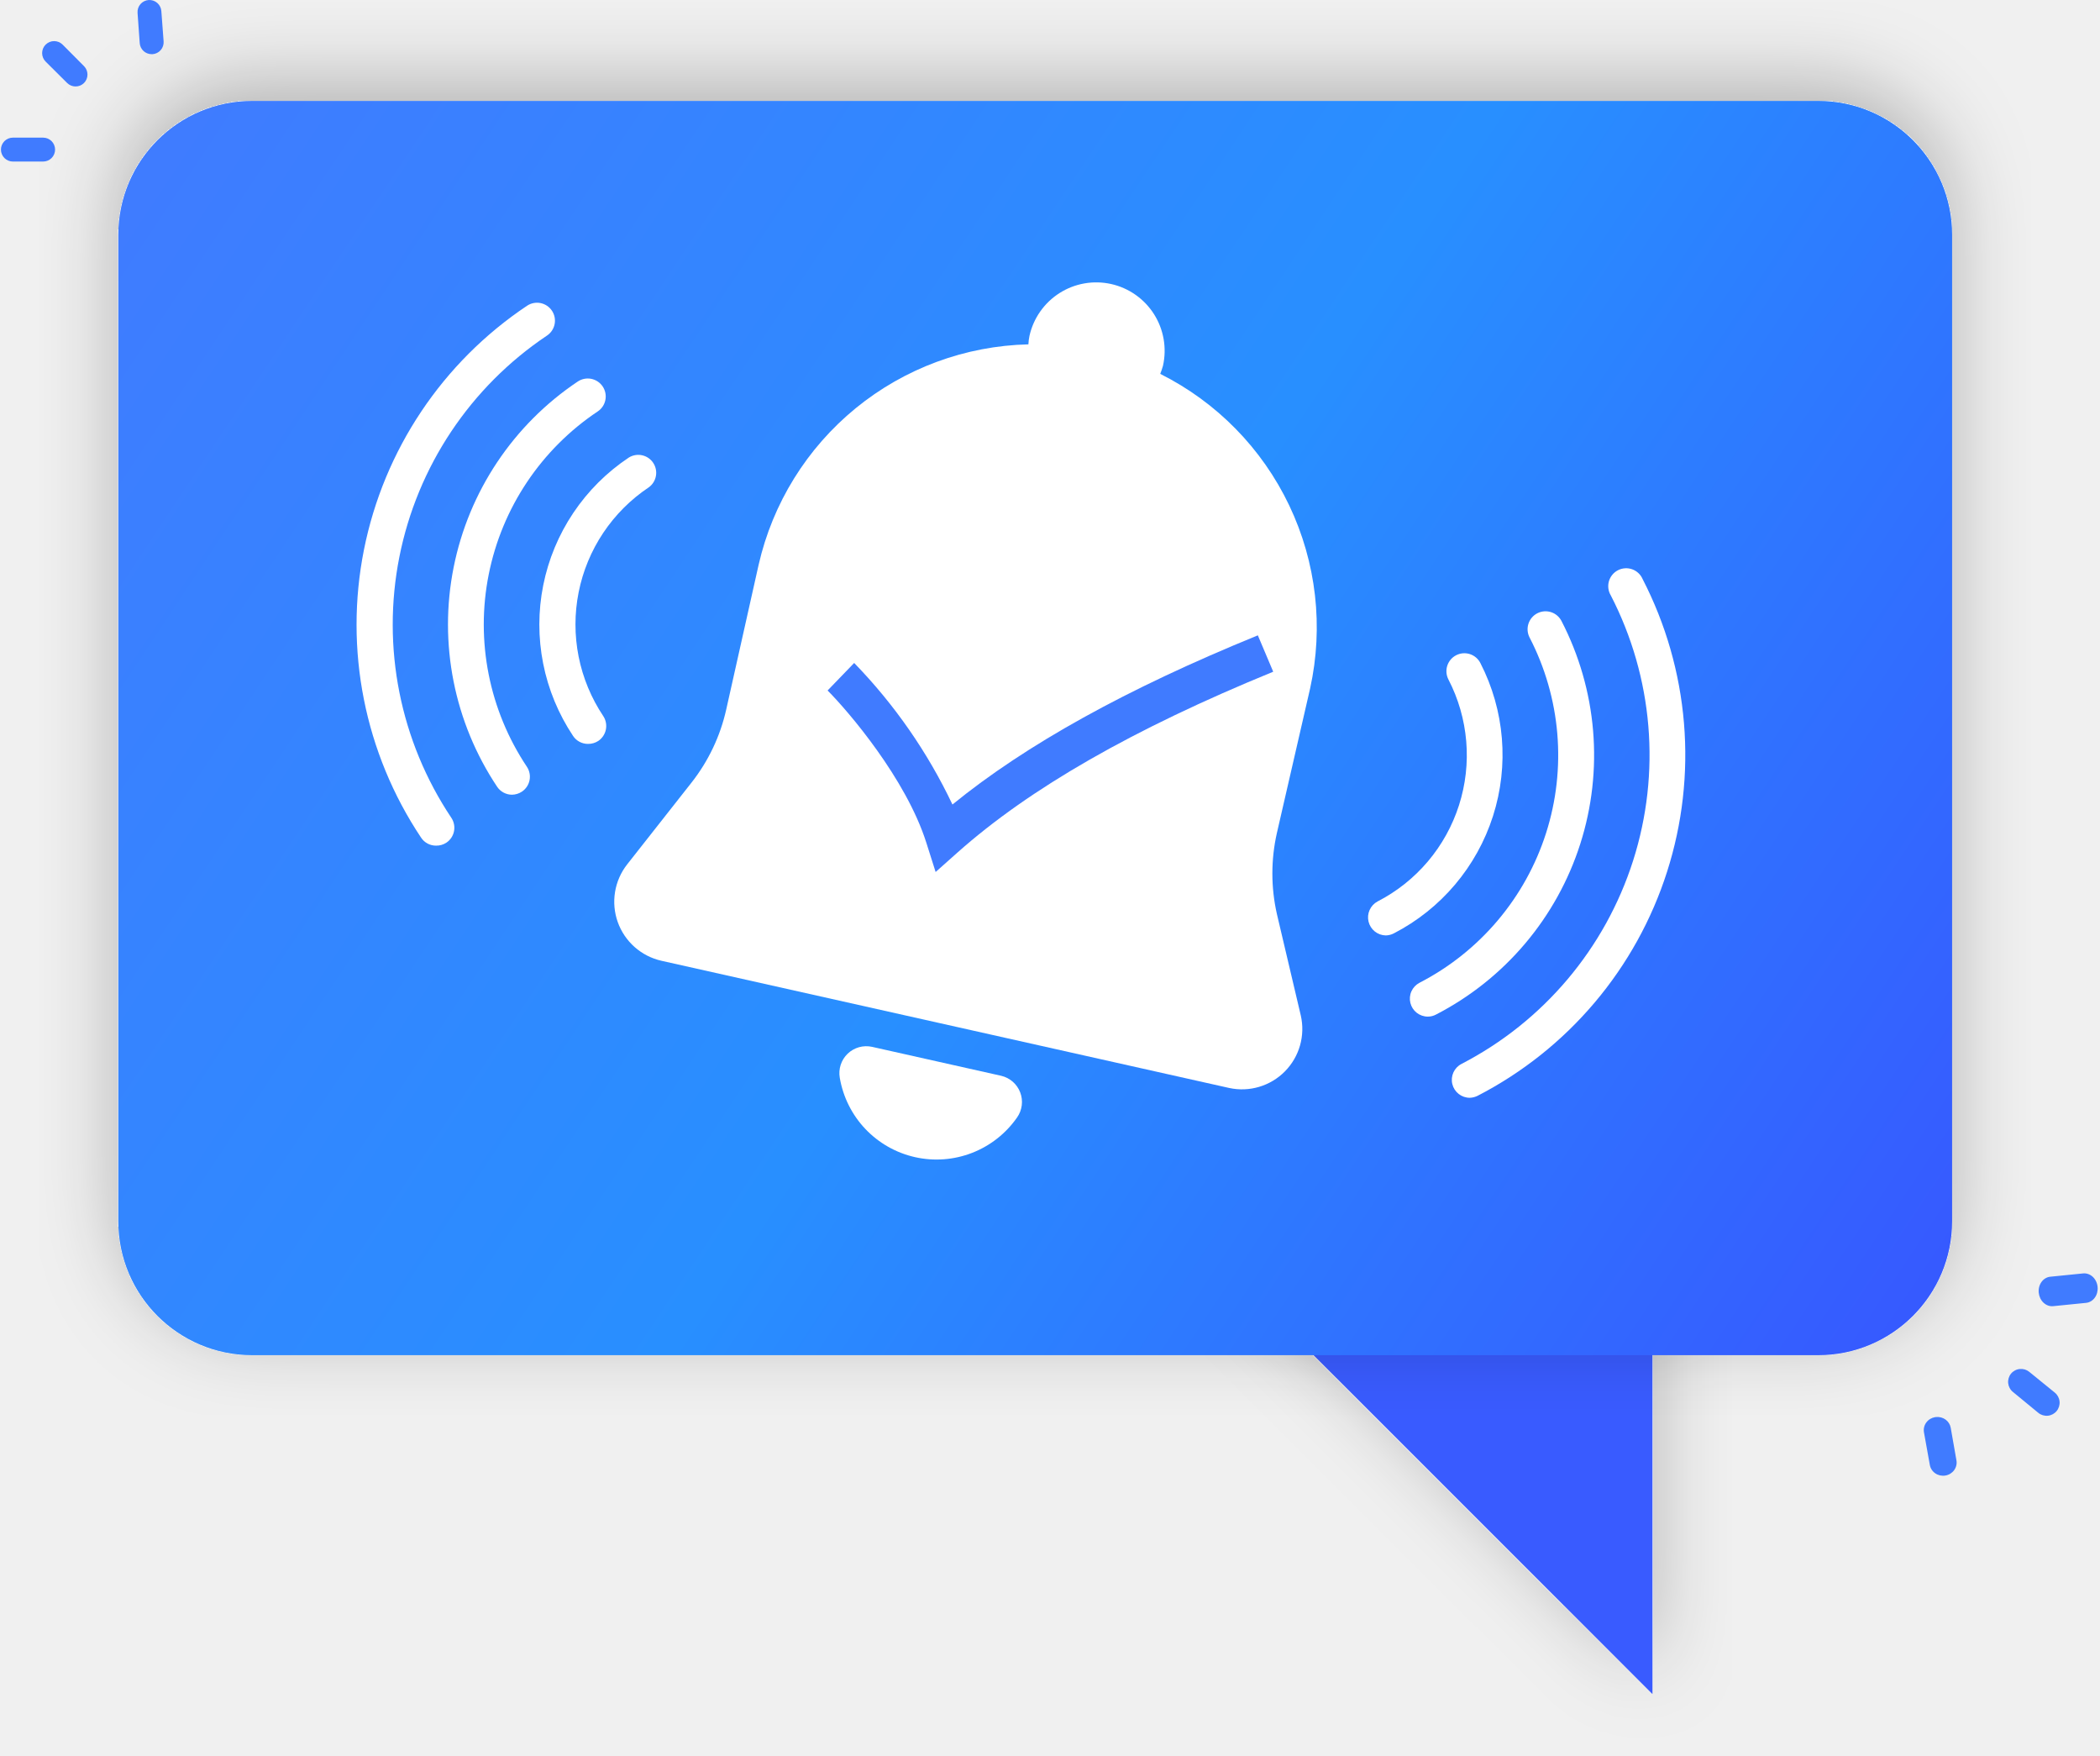
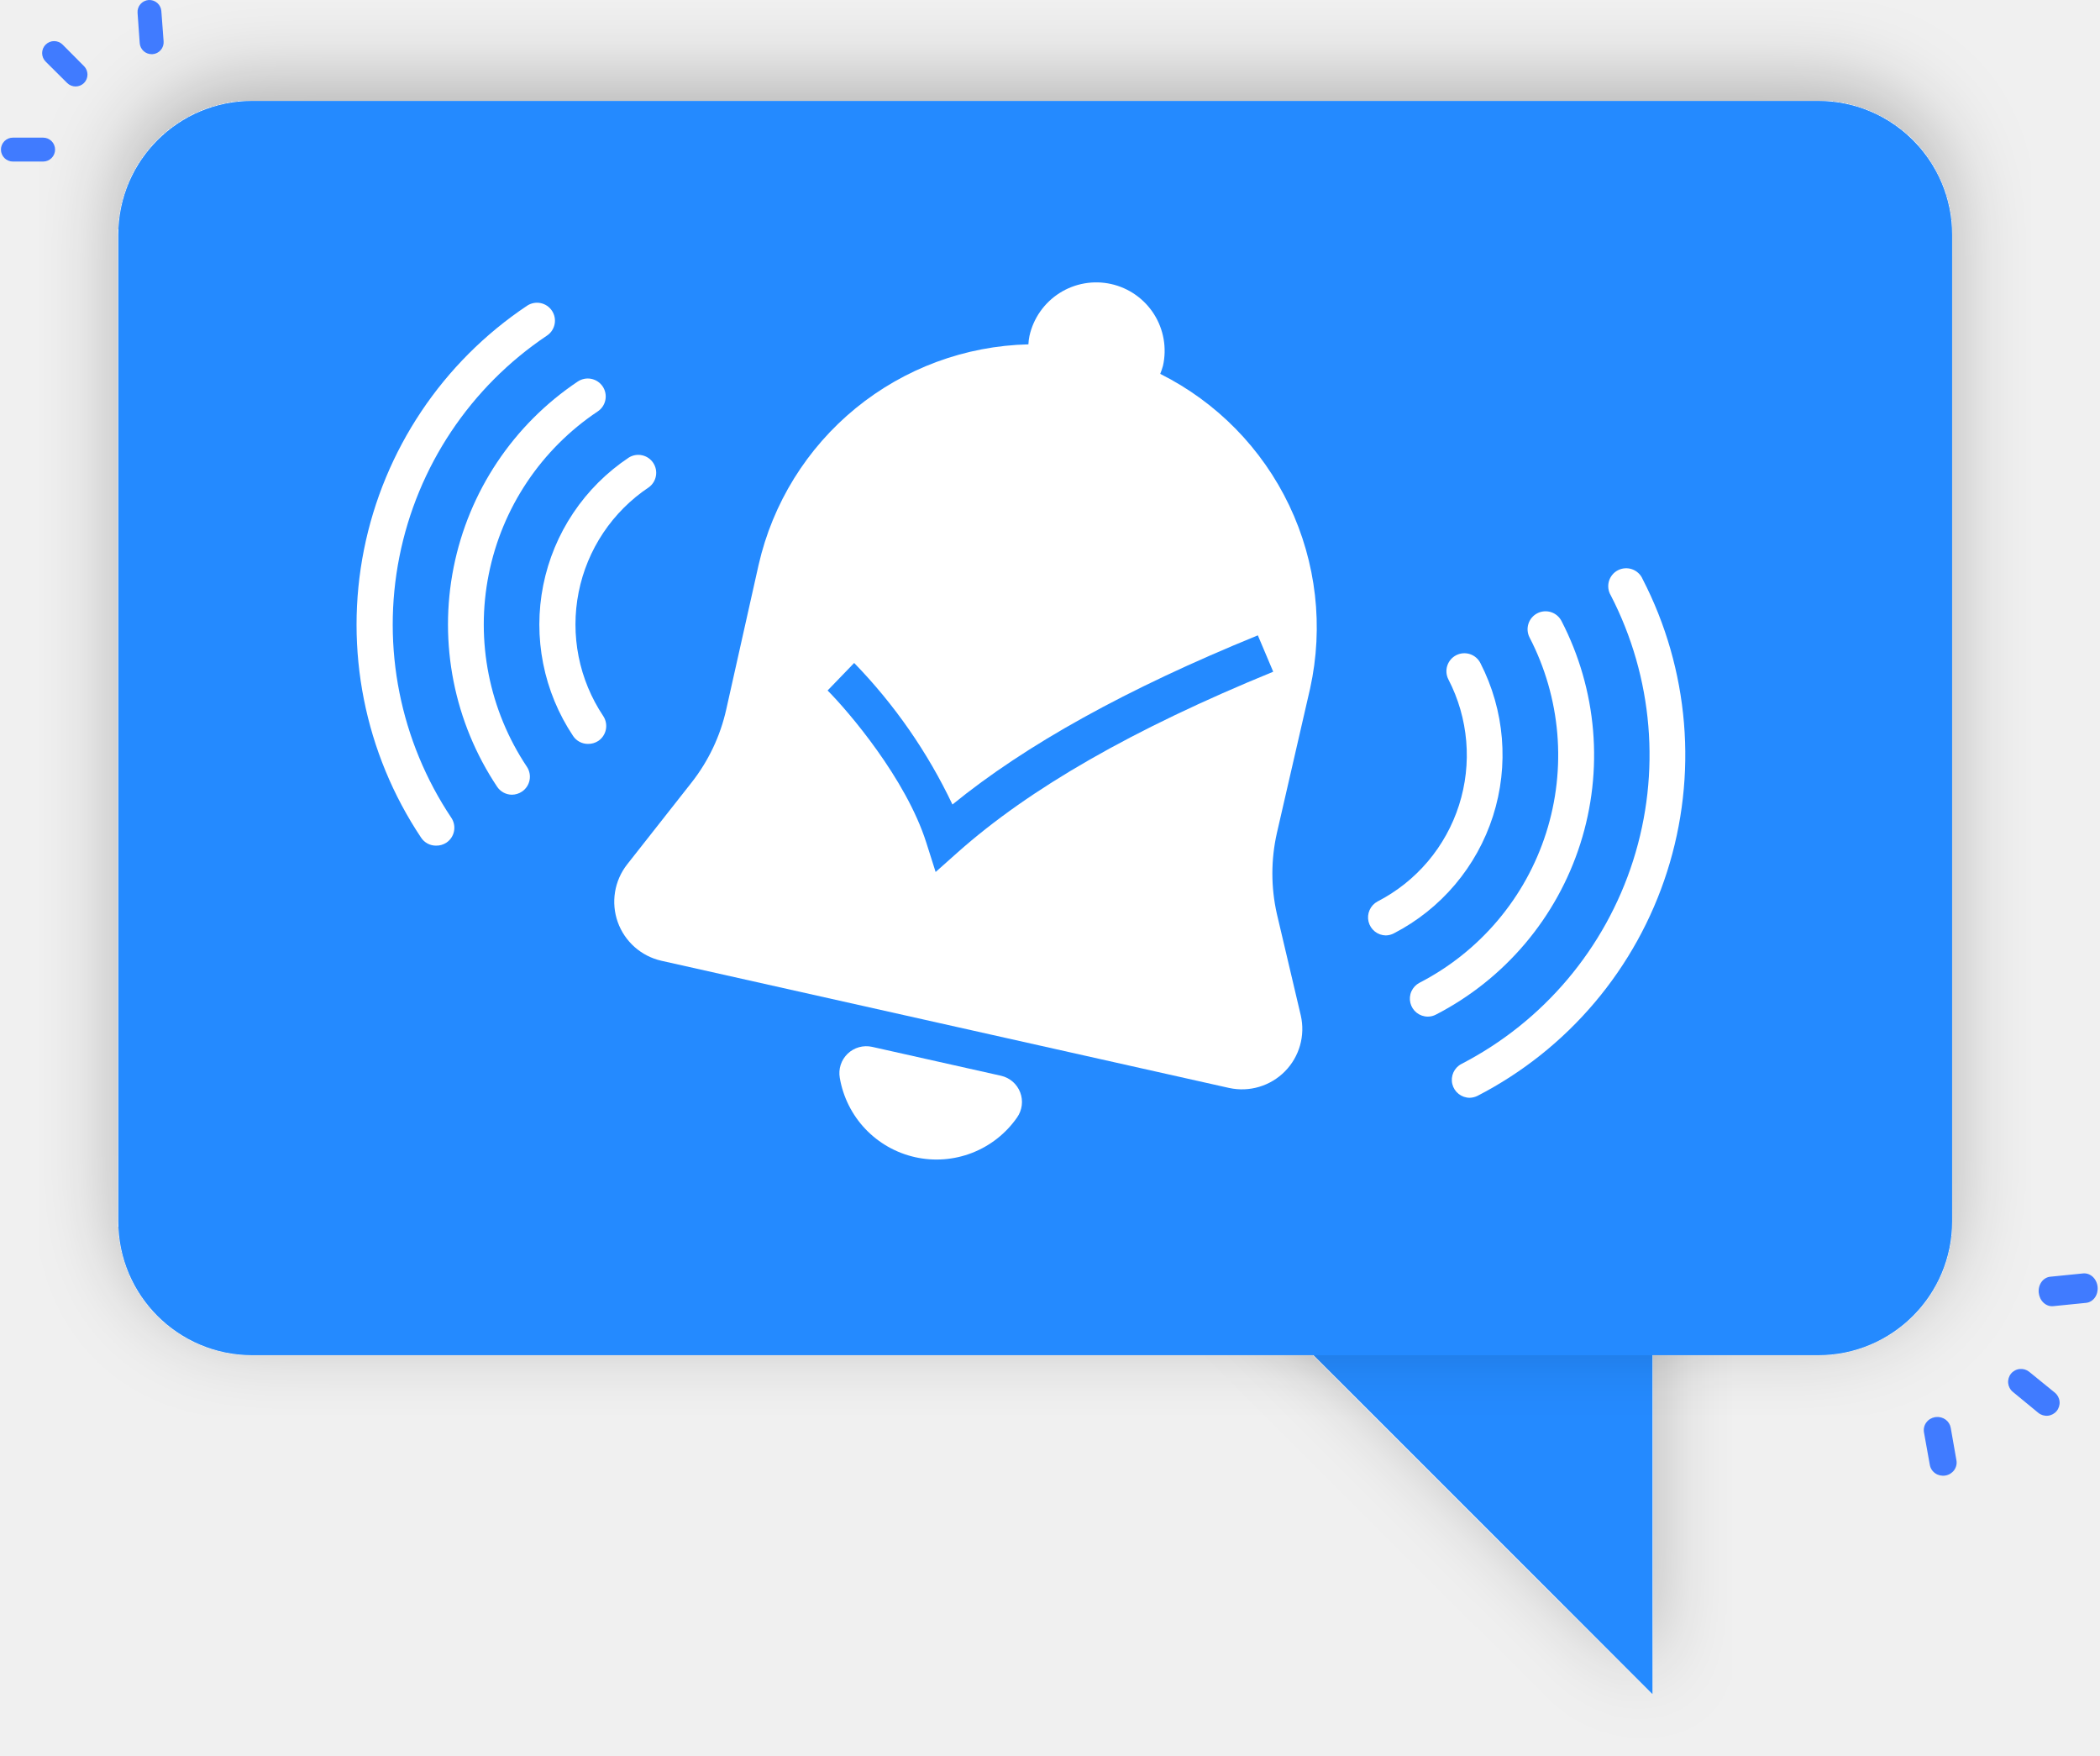
<svg xmlns="http://www.w3.org/2000/svg" width="213" height="178" viewBox="0 0 213 178" fill="none">
-   <g filter="url(#filter0_d_367_1384)">
-     <path d="M118.835 123.031L167.608 171.792V123.031H118.835Z" fill="#395BFF" />
+   <g filter="url(#filter0_d_335_2030)">
+     <path d="M118.835 123.031L167.608 171.792V123.031H118.835Z" fill="#248AFF" />
  </g>
-   <g filter="url(#filter1_d_367_1384)">
-     <path d="M184.422 10.234H25.579C18.08 10.234 12 16.314 12 23.813V123.844C12 131.343 18.08 137.423 25.579 137.423H184.422C191.921 137.423 198 131.343 198 123.844V23.813C198 16.314 191.921 10.234 184.422 10.234Z" fill="url(#paint0_linear_367_1384)" />
+   <g filter="url(#filter1_d_335_2030)">
+     <path d="M184.422 10.234H25.579C18.08 10.234 12 16.314 12 23.813V123.844C12 131.343 18.08 137.423 25.579 137.423H184.422C191.921 137.423 198 131.343 198 123.844V23.813C198 16.314 191.921 10.234 184.422 10.234Z" fill="#248AFF" />
  </g>
  <path d="M7.66 8.768C7.342 8.766 7.037 8.64 6.811 8.416L4.629 6.246C4.401 6.018 4.273 5.708 4.273 5.385C4.273 5.062 4.401 4.753 4.629 4.525C4.858 4.296 5.167 4.168 5.49 4.168C5.813 4.168 6.123 4.296 6.351 4.525L8.521 6.707C8.747 6.934 8.873 7.241 8.873 7.561C8.873 7.882 8.747 8.189 8.521 8.416C8.408 8.529 8.273 8.617 8.126 8.678C7.978 8.738 7.82 8.769 7.66 8.768Z" fill="#407BFF" />
  <path d="M4.375 16.382H1.307C0.986 16.382 0.677 16.254 0.45 16.027C0.223 15.799 0.095 15.491 0.095 15.169C0.095 14.848 0.223 14.54 0.45 14.312C0.677 14.085 0.986 13.957 1.307 13.957H4.375C4.696 13.957 5.004 14.085 5.232 14.312C5.459 14.54 5.587 14.848 5.587 15.169C5.587 15.491 5.459 15.799 5.232 16.027C5.004 16.254 4.696 16.382 4.375 16.382Z" fill="#407BFF" />
  <path d="M15.383 5.494C15.075 5.495 14.779 5.379 14.554 5.17C14.329 4.96 14.192 4.673 14.171 4.367L13.952 1.3C13.941 1.14 13.961 0.98 14.011 0.829C14.062 0.677 14.142 0.537 14.246 0.417C14.351 0.296 14.479 0.197 14.622 0.126C14.765 0.055 14.92 0.013 15.08 0.002C15.399 -0.018 15.714 0.09 15.955 0.301C16.196 0.512 16.343 0.81 16.365 1.13L16.595 4.197C16.607 4.356 16.587 4.516 16.536 4.668C16.486 4.819 16.406 4.96 16.301 5.08C16.196 5.201 16.069 5.299 15.926 5.37C15.783 5.441 15.627 5.484 15.468 5.494H15.383Z" fill="#407BFF" />
  <path d="M204.867 138.823C205.212 138.79 205.555 138.893 205.823 139.111L208.419 141.221C208.69 141.443 208.863 141.764 208.898 142.113C208.933 142.462 208.828 142.811 208.606 143.083C208.384 143.354 208.063 143.527 207.714 143.562C207.365 143.597 207.016 143.492 206.744 143.27L204.161 141.145C203.892 140.924 203.721 140.605 203.686 140.259C203.652 139.913 203.755 139.567 203.975 139.296C204.085 139.162 204.221 139.052 204.374 138.97C204.527 138.889 204.695 138.839 204.867 138.823Z" fill="#407BFF" />
  <path d="M207.954 129.467L211.288 129.132C211.638 129.097 211.989 129.22 212.264 129.475C212.539 129.73 212.716 130.096 212.756 130.492C212.796 130.888 212.695 131.281 212.476 131.586C212.257 131.891 211.938 132.082 211.588 132.117L208.254 132.452C207.904 132.487 207.553 132.363 207.278 132.108C207.003 131.853 206.826 131.487 206.786 131.091C206.746 130.696 206.847 130.302 207.066 129.997C207.285 129.693 207.604 129.502 207.954 129.467Z" fill="#407BFF" />
  <path d="M196.37 143.696C196.716 143.661 197.062 143.753 197.339 143.955C197.615 144.157 197.801 144.453 197.859 144.784L198.439 148.092C198.47 148.264 198.464 148.44 198.424 148.61C198.384 148.781 198.309 148.942 198.204 149.085C198.099 149.228 197.966 149.349 197.813 149.443C197.66 149.536 197.489 149.6 197.31 149.629C196.952 149.687 196.586 149.606 196.292 149.404C195.997 149.201 195.799 148.894 195.739 148.55L195.145 145.243C195.115 145.071 195.12 144.895 195.16 144.725C195.201 144.554 195.275 144.393 195.38 144.25C195.485 144.107 195.618 143.986 195.771 143.892C195.925 143.799 196.096 143.736 196.274 143.706L196.37 143.696Z" fill="#407BFF" />
  <path d="M131.939 102.98L129.514 92.687C128.902 89.982 128.902 87.173 129.514 84.468L132.884 69.81C134.263 63.56 133.517 57.028 130.763 51.25C128.009 45.472 123.405 40.778 117.681 37.913C117.789 37.644 117.882 37.368 117.96 37.089C118.159 36.2 118.181 35.28 118.025 34.382C117.868 33.485 117.537 32.627 117.049 31.857C116.561 31.088 115.926 30.422 115.18 29.898C114.435 29.373 113.594 29.001 112.705 28.802C111.815 28.603 110.896 28.581 109.998 28.738C109.1 28.894 108.242 29.226 107.473 29.714C106.703 30.202 106.038 30.837 105.514 31.582C104.989 32.327 104.617 33.169 104.418 34.058C104.358 34.341 104.321 34.629 104.309 34.919C97.911 35.069 91.745 37.349 86.789 41.398C81.833 45.448 78.369 51.035 76.946 57.275L73.661 71.944C73.057 74.645 71.856 77.176 70.145 79.352L63.61 87.656C62.971 88.471 62.548 89.434 62.382 90.456C62.215 91.478 62.31 92.525 62.657 93.501C63.005 94.476 63.593 95.348 64.368 96.034C65.143 96.721 66.079 97.2 67.09 97.428L124.677 110.327C125.683 110.545 126.729 110.505 127.716 110.211C128.703 109.917 129.6 109.379 130.324 108.647C131.048 107.914 131.576 107.011 131.858 106.021C132.14 105.03 132.168 103.984 131.939 102.98Z" fill="white" />
  <path d="M88.452 106.156C88.014 106.059 87.558 106.072 87.127 106.193C86.695 106.315 86.299 106.541 85.976 106.851C85.652 107.162 85.41 107.547 85.271 107.974C85.132 108.4 85.1 108.854 85.178 109.296C85.509 111.244 86.412 113.049 87.772 114.483C89.133 115.916 90.889 116.911 92.817 117.343C94.745 117.775 96.758 117.623 98.6 116.906C100.441 116.19 102.028 114.942 103.158 113.321C103.416 112.955 103.58 112.532 103.636 112.088C103.692 111.645 103.638 111.194 103.478 110.776C103.319 110.358 103.059 109.985 102.722 109.691C102.385 109.397 101.981 109.191 101.545 109.09L88.452 106.156Z" fill="white" />
  <path d="M44.225 85.752C43.924 85.754 43.628 85.681 43.363 85.539C43.099 85.397 42.874 85.191 42.709 84.94C36.983 76.361 34.899 65.859 36.916 55.744C38.933 45.629 44.885 36.729 53.463 31.002C53.865 30.735 54.356 30.639 54.829 30.734C55.302 30.83 55.718 31.109 55.985 31.511C56.252 31.913 56.348 32.404 56.252 32.877C56.157 33.35 55.877 33.766 55.475 34.033C47.71 39.234 42.327 47.305 40.508 56.473C38.689 65.641 40.584 75.156 45.777 82.927C46.045 83.328 46.143 83.818 46.05 84.291C45.957 84.764 45.68 85.18 45.279 85.449C44.967 85.655 44.599 85.76 44.225 85.752Z" fill="white" />
  <path d="M51.923 80.588C51.625 80.586 51.333 80.511 51.07 80.369C50.808 80.228 50.585 80.024 50.42 79.776C46.062 73.24 44.476 65.243 46.01 57.539C47.544 49.835 52.074 43.055 58.603 38.689C58.802 38.556 59.026 38.464 59.26 38.417C59.495 38.37 59.737 38.37 59.971 38.417C60.206 38.464 60.429 38.556 60.628 38.689C60.827 38.822 60.998 38.993 61.131 39.192C61.264 39.391 61.357 39.614 61.403 39.849C61.45 40.084 61.45 40.325 61.403 40.56C61.356 40.795 61.264 41.018 61.131 41.217C60.998 41.416 60.827 41.587 60.628 41.72C54.897 45.544 50.92 51.489 49.571 58.246C48.223 65.004 49.614 72.019 53.439 77.751C53.707 78.151 53.805 78.642 53.712 79.115C53.619 79.588 53.342 80.004 52.942 80.273C52.64 80.475 52.286 80.584 51.923 80.588Z" fill="white" />
  <path d="M59.634 75.435C59.336 75.436 59.044 75.364 58.781 75.224C58.519 75.085 58.295 74.882 58.13 74.635C56.645 72.41 55.613 69.915 55.093 67.292C54.573 64.668 54.575 61.968 55.1 59.345C55.625 56.722 56.661 54.229 58.151 52.008C59.64 49.786 61.553 47.88 63.78 46.399C64.18 46.15 64.662 46.066 65.122 46.166C65.583 46.265 65.987 46.539 66.25 46.931C66.512 47.322 66.613 47.8 66.529 48.264C66.447 48.728 66.187 49.142 65.805 49.417C63.978 50.637 62.41 52.204 61.189 54.029C59.968 55.855 59.119 57.903 58.691 60.057C58.261 62.211 58.261 64.428 58.689 66.582C59.117 68.736 59.966 70.784 61.185 72.61C61.45 73.011 61.547 73.501 61.454 73.973C61.361 74.445 61.086 74.861 60.688 75.132C60.376 75.337 60.008 75.443 59.634 75.435Z" fill="white" />
  <path d="M149.069 111.321C148.663 111.32 148.268 111.182 147.949 110.931C147.629 110.679 147.403 110.328 147.307 109.933C147.211 109.538 147.25 109.122 147.417 108.751C147.585 108.381 147.872 108.078 148.233 107.89C156.539 103.598 162.801 96.184 165.643 87.277C168.485 78.37 167.673 68.699 163.387 60.389C163.257 60.176 163.172 59.938 163.138 59.691C163.104 59.443 163.121 59.191 163.188 58.95C163.256 58.71 163.372 58.486 163.53 58.292C163.688 58.098 163.884 57.939 164.107 57.825C164.329 57.71 164.572 57.643 164.822 57.627C165.071 57.611 165.321 57.646 165.556 57.731C165.791 57.816 166.006 57.948 166.188 58.12C166.37 58.291 166.514 58.499 166.612 58.729C168.953 63.269 170.377 68.226 170.802 73.317C171.227 78.408 170.645 83.533 169.089 88.398C167.534 93.264 165.034 97.776 161.734 101.676C158.435 105.575 154.399 108.787 149.857 111.127C149.612 111.247 149.343 111.313 149.069 111.321Z" fill="white" />
  <path d="M144.814 103.09C144.407 103.089 144.013 102.951 143.693 102.7C143.374 102.448 143.148 102.097 143.052 101.702C142.955 101.307 142.994 100.891 143.162 100.52C143.33 100.15 143.617 99.847 143.977 99.659C147.011 98.094 149.707 95.948 151.91 93.341C154.114 90.734 155.782 87.719 156.819 84.467C157.856 81.215 158.242 77.791 157.954 74.389C157.667 70.988 156.711 67.677 155.143 64.646C154.921 64.216 154.879 63.717 155.026 63.256C155.172 62.796 155.496 62.413 155.925 62.191C156.354 61.969 156.854 61.927 157.315 62.073C157.775 62.22 158.158 62.543 158.38 62.973C160.167 66.429 161.255 70.203 161.583 74.08C161.91 77.957 161.47 81.86 160.287 85.567C159.105 89.273 157.204 92.71 154.692 95.682C152.181 98.653 149.108 101.1 145.65 102.883C145.393 103.021 145.106 103.092 144.814 103.09Z" fill="white" />
  <path d="M140.559 94.857C140.153 94.851 139.762 94.71 139.445 94.457C139.129 94.204 138.905 93.853 138.81 93.459C138.714 93.065 138.752 92.651 138.917 92.281C139.082 91.911 139.365 91.606 139.722 91.414C141.674 90.41 143.409 89.03 144.827 87.354C146.245 85.679 147.318 83.74 147.986 81.648C148.654 79.557 148.903 77.355 148.718 75.168C148.534 72.98 147.92 70.85 146.911 68.901C146.69 68.471 146.647 67.972 146.794 67.511C146.941 67.051 147.264 66.668 147.693 66.446C148.123 66.224 148.622 66.181 149.083 66.328C149.543 66.475 149.927 66.798 150.148 67.228C152.616 72.029 153.077 77.613 151.432 82.755C149.786 87.896 146.168 92.175 141.371 94.651C141.119 94.781 140.842 94.851 140.559 94.857Z" fill="white" />
-   <path d="M94.899 88.425L93.956 85.455C91.897 78.959 86.035 72.12 83.942 70.019L86.637 67.228C90.723 71.435 94.09 76.284 96.605 81.582C104.071 75.505 114.246 69.866 127.581 64.427L129.14 68.116C114.903 73.941 104.438 79.944 97.131 86.438L94.899 88.425Z" fill="#407BFF" />
+   <path d="M94.899 88.425L93.956 85.455C91.897 78.959 86.035 72.12 83.942 70.019L86.637 67.228C90.723 71.435 94.09 76.284 96.605 81.582C104.071 75.505 114.246 69.866 127.581 64.427L129.14 68.116C114.903 73.941 104.438 79.944 97.131 86.438L94.899 88.425Z" fill="#248AFF" />
  <defs>
-     <filter id="filter0_d_367_1384" x="110.835" y="113.031" width="64.773" height="64.761" filterUnits="userSpaceOnUse" color-interpolation-filters="sRGB">
+     <filter id="filter0_d_335_2030" x="110.835" y="113.031" width="64.773" height="64.761" filterUnits="userSpaceOnUse" color-interpolation-filters="sRGB">
      <feFlood flood-opacity="0" result="BackgroundImageFix" />
      <feColorMatrix in="SourceAlpha" type="matrix" values="0 0 0 0 0 0 0 0 0 0 0 0 0 0 0 0 0 0 127 0" result="hardAlpha" />
      <feOffset dy="-2" />
      <feGaussianBlur stdDeviation="4" />
      <feComposite in2="hardAlpha" operator="out" />
      <feColorMatrix type="matrix" values="0 0 0 0 0 0 0 0 0 0 0 0 0 0 0 0 0 0 0.25 0" />
-       <feBlend mode="normal" in2="BackgroundImageFix" result="effect1_dropShadow_367_1384" />
-       <feBlend mode="normal" in="SourceGraphic" in2="effect1_dropShadow_367_1384" result="shape" />
+       <feBlend mode="normal" in2="BackgroundImageFix" result="effect1_dropShadow_335_2030" />
+       <feBlend mode="normal" in="SourceGraphic" in2="effect1_dropShadow_335_2030" result="shape" />
    </filter>
-     <filter id="filter1_d_367_1384" x="4" y="0.234" width="202" height="143.188" filterUnits="userSpaceOnUse" color-interpolation-filters="sRGB">
+     <filter id="filter1_d_335_2030" x="4" y="0.234" width="202" height="143.188" filterUnits="userSpaceOnUse" color-interpolation-filters="sRGB">
      <feFlood flood-opacity="0" result="BackgroundImageFix" />
      <feColorMatrix in="SourceAlpha" type="matrix" values="0 0 0 0 0 0 0 0 0 0 0 0 0 0 0 0 0 0 127 0" result="hardAlpha" />
      <feOffset dy="-2" />
      <feGaussianBlur stdDeviation="4" />
      <feComposite in2="hardAlpha" operator="out" />
      <feColorMatrix type="matrix" values="0 0 0 0 0 0 0 0 0 0 0 0 0 0 0 0 0 0 0.25 0" />
-       <feBlend mode="normal" in2="BackgroundImageFix" result="effect1_dropShadow_367_1384" />
-       <feBlend mode="normal" in="SourceGraphic" in2="effect1_dropShadow_367_1384" result="shape" />
+       <feBlend mode="normal" in2="BackgroundImageFix" result="effect1_dropShadow_335_2030" />
+       <feBlend mode="normal" in="SourceGraphic" in2="effect1_dropShadow_335_2030" result="shape" />
    </filter>
-     <linearGradient id="paint0_linear_367_1384" x1="11.54" y1="13.591" x2="197.518" y2="137.338" gradientUnits="userSpaceOnUse">
-       <stop stop-color="#407BFF" />
-       <stop offset="0.516" stop-color="#288FFF" />
-       <stop offset="1" stop-color="#3757FF" />
-     </linearGradient>
  </defs>
</svg>
